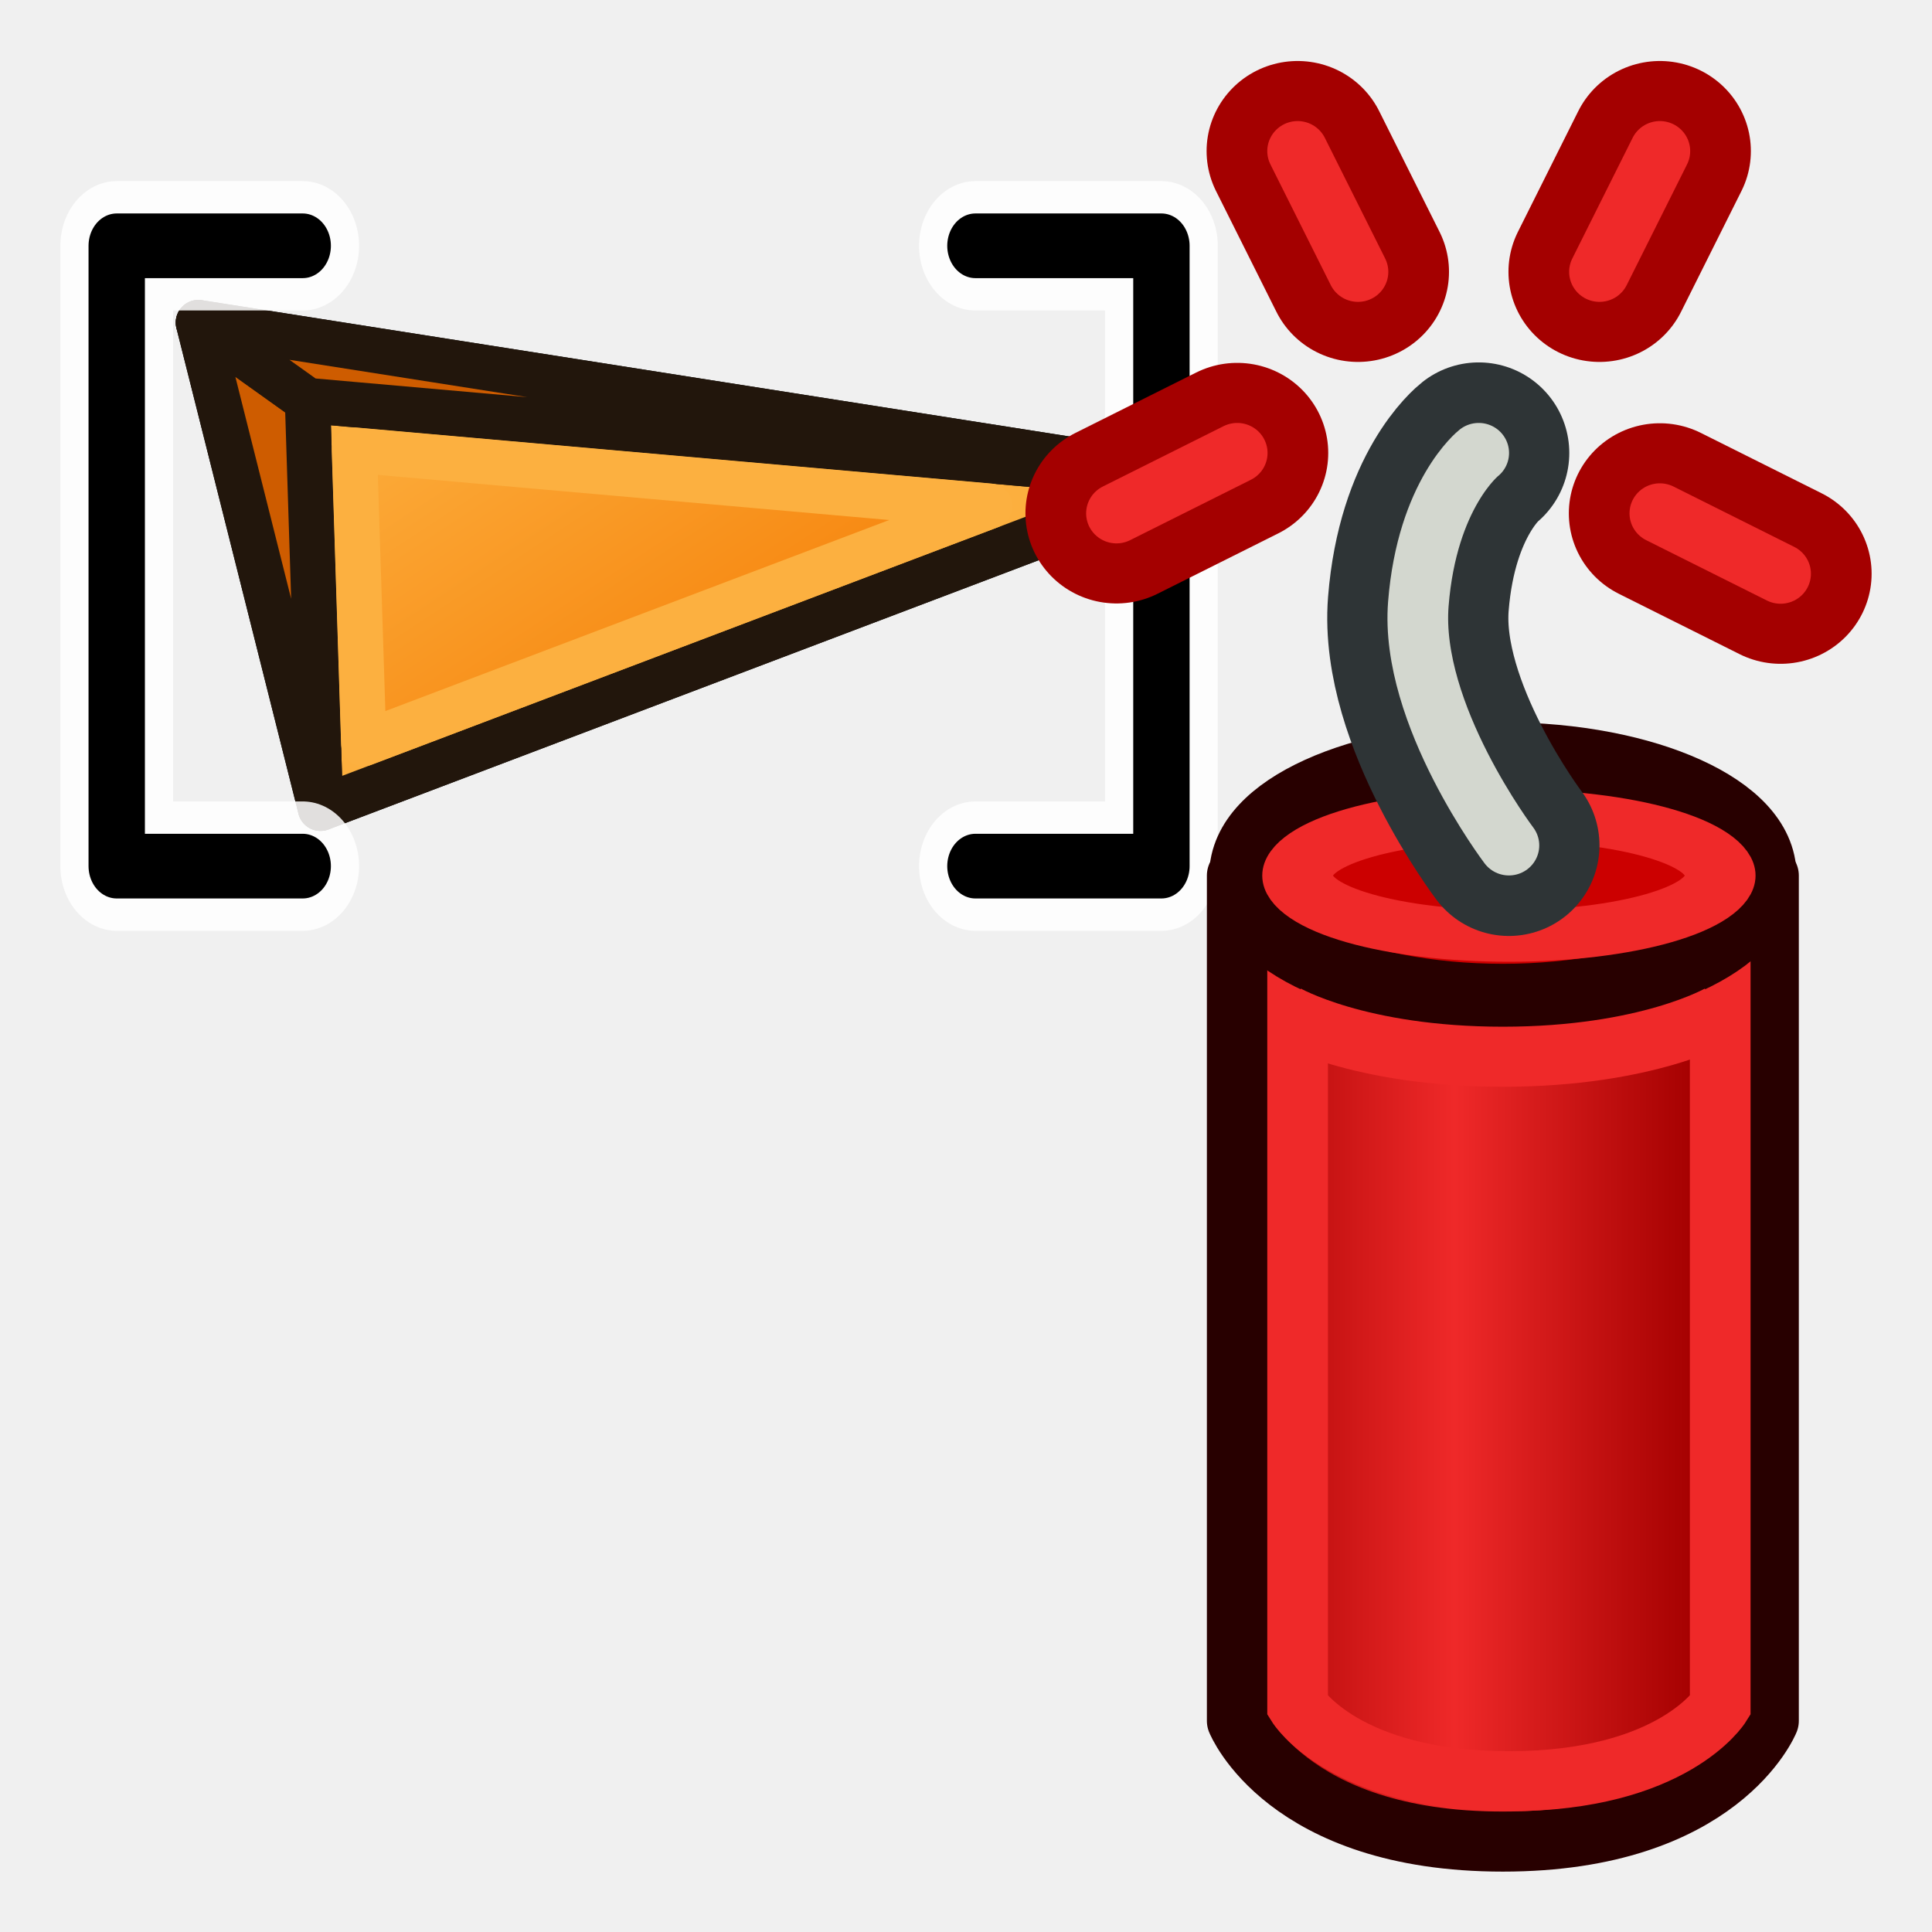
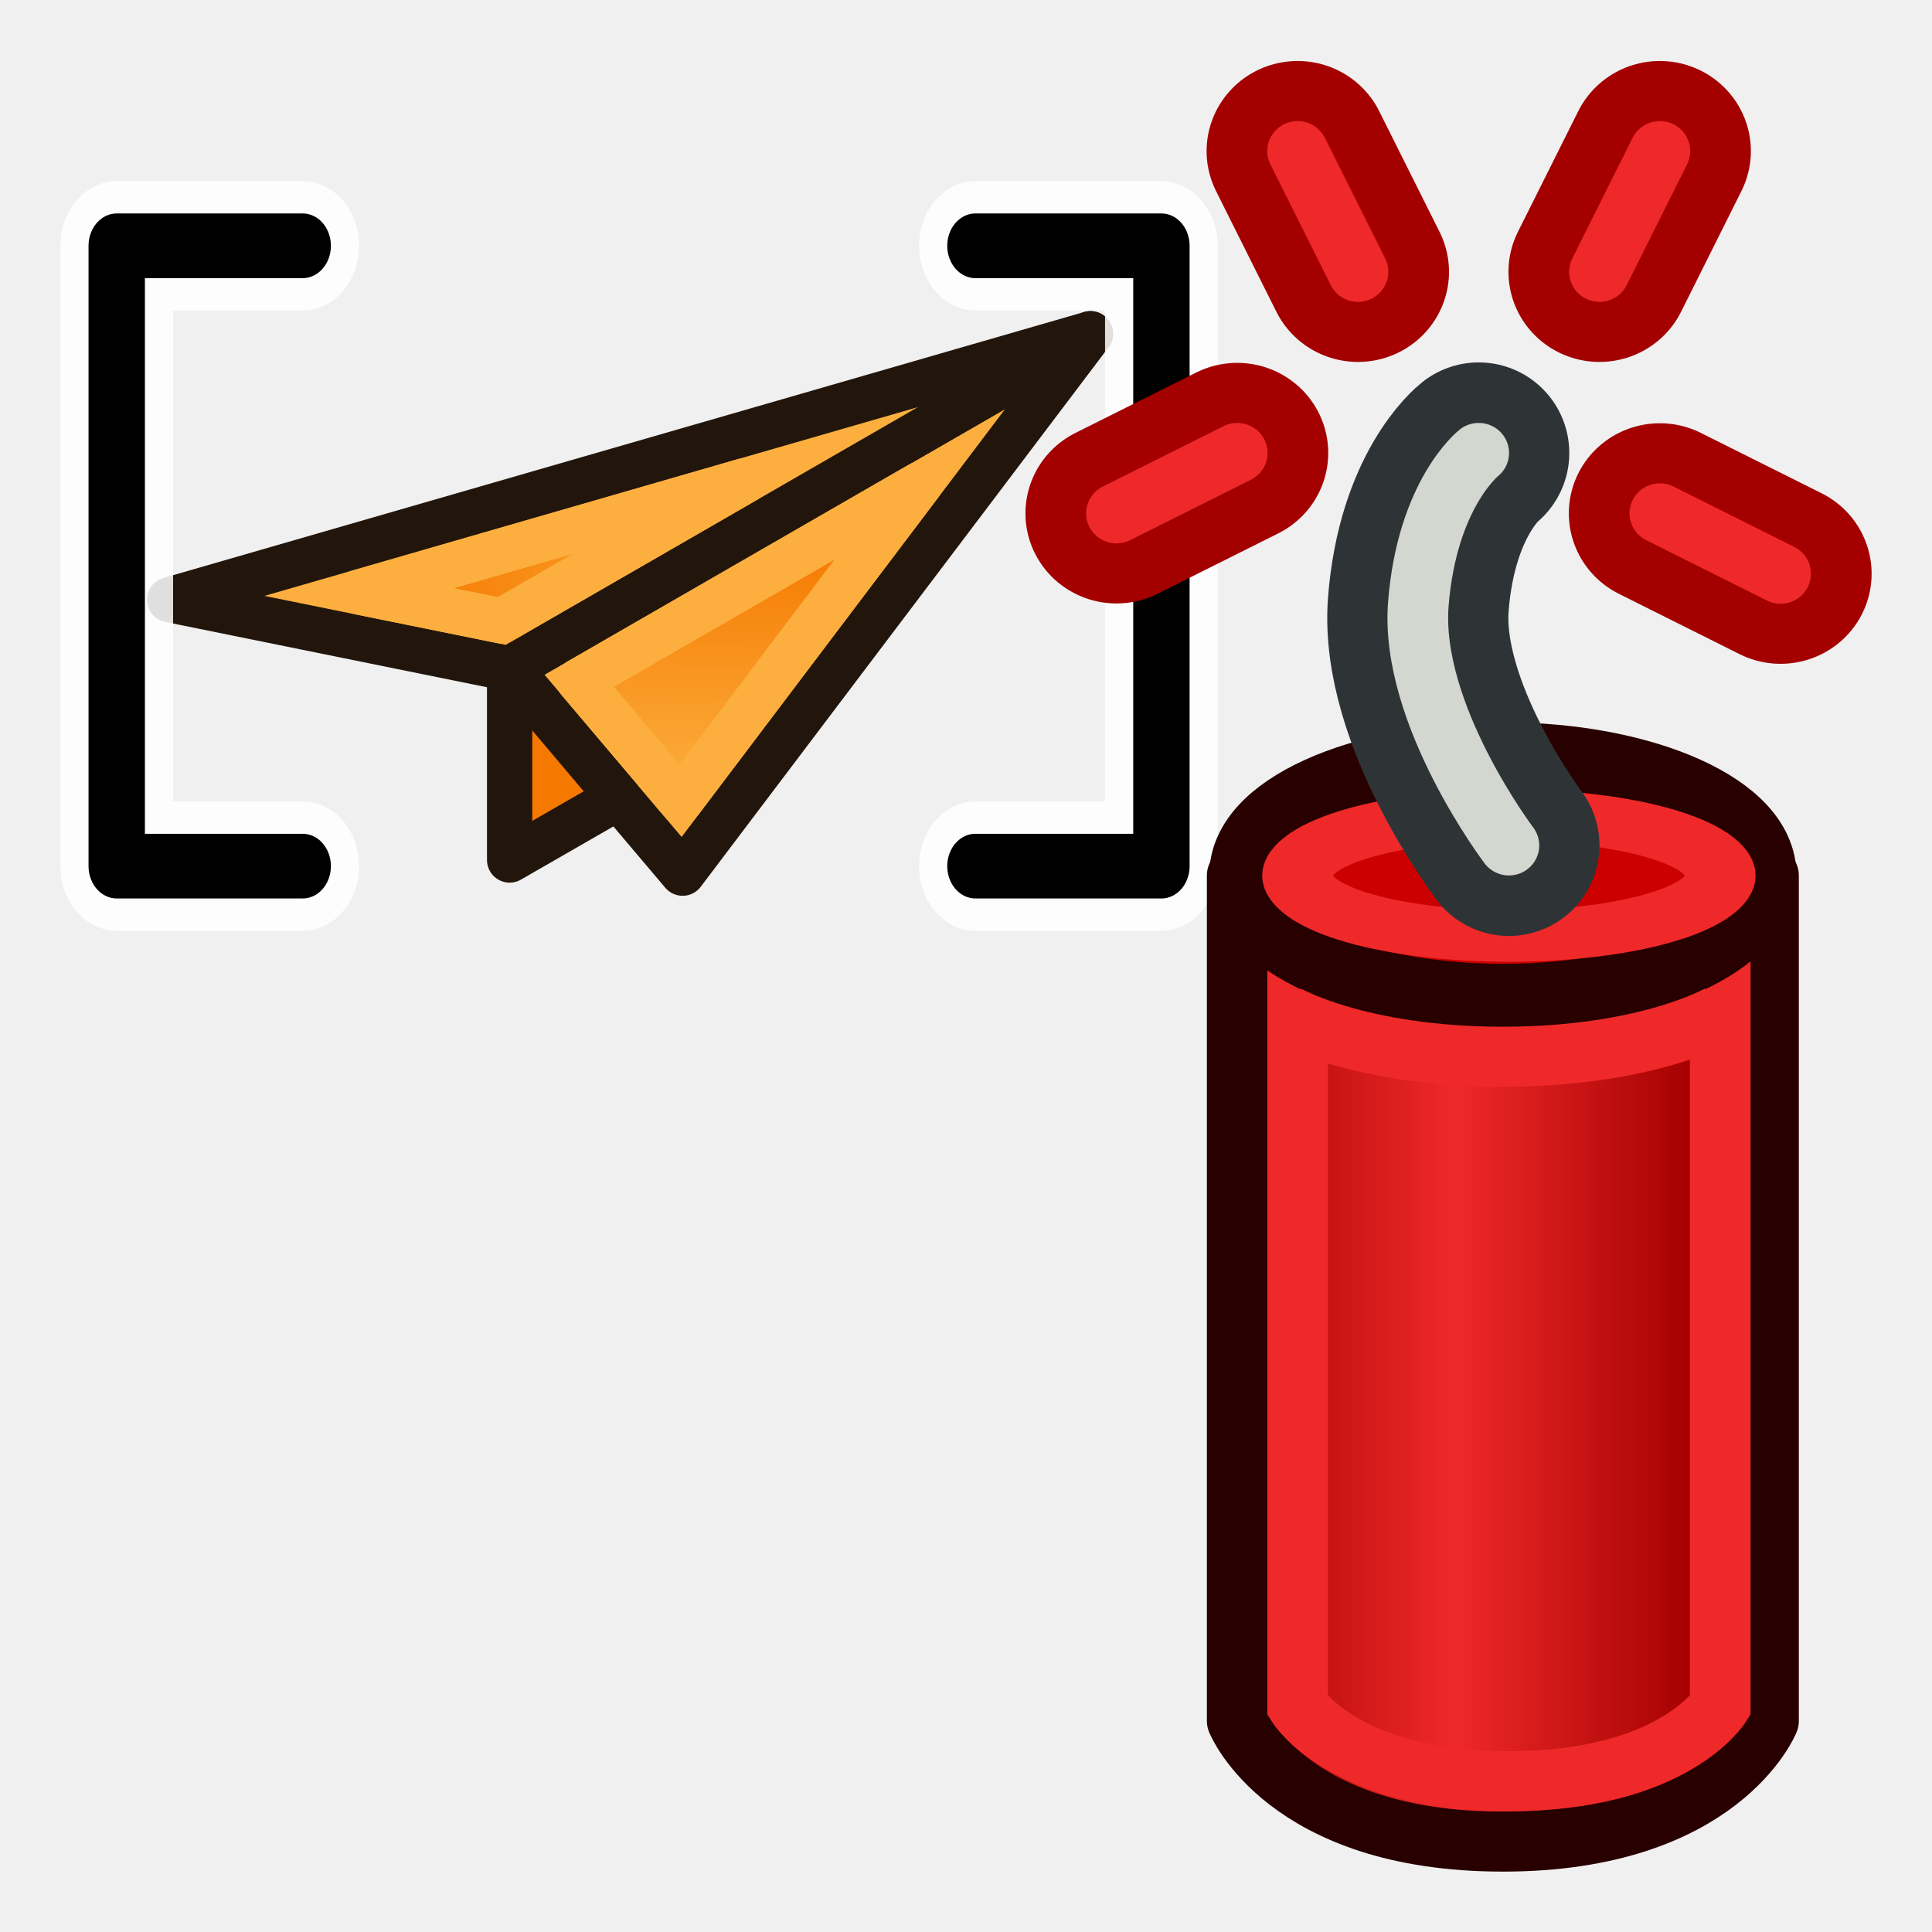
<svg xmlns="http://www.w3.org/2000/svg" xmlns:xlink="http://www.w3.org/1999/xlink" width="64" height="64" id="svg2869" version="1.1" viewBox="0 0 64 64">
  <defs id="defs2871">
    <linearGradient id="linearGradient1">
      <stop style="stop-color:#fcaf3e;stop-opacity:1" offset="0" id="stop3" />
      <stop style="stop-color:#f57900;stop-opacity:1" offset="1" id="stop4" />
    </linearGradient>
    <linearGradient id="linearGradient5">
      <stop style="stop-color:#ef2929;stop-opacity:1;" offset="0" id="stop19" />
      <stop style="stop-color:#ef2929;stop-opacity:0;" offset="1" id="stop20" />
    </linearGradient>
    <linearGradient id="swatch18">
      <stop style="stop-color:#ef2929;stop-opacity:1;" offset="0" id="stop18" />
    </linearGradient>
    <linearGradient id="swatch15">
      <stop style="stop-color:#3d0000;stop-opacity:1;" offset="0" id="stop15" />
    </linearGradient>
    <linearGradient id="linearGradient5-1">
      <stop style="stop-color:#ef2929;stop-opacity:1;" offset="0" id="stop5" />
      <stop style="stop-color:#ef2929;stop-opacity:0;" offset="1" id="stop6" />
    </linearGradient>
    <linearGradient id="linearGradient3836-9">
      <stop style="stop-color:#a40000;stop-opacity:1" offset="0" id="stop3838-8" />
      <stop style="stop-color:#ef2929;stop-opacity:1" offset="1" id="stop3840-1" />
    </linearGradient>
    <linearGradient xlink:href="#linearGradient3994-3" id="linearGradient4000-2" x1="62" y1="34" x2="52" y2="34" gradientUnits="userSpaceOnUse" spreadMethod="reflect" gradientTransform="matrix(0.8764855,0,0,1.106813,0.8176042,1.327773)" />
    <linearGradient id="linearGradient3994-3">
      <stop style="stop-color:#a40000;stop-opacity:1" offset="0" id="stop3996-7" />
      <stop style="stop-color:#ef2929;stop-opacity:1" offset="1" id="stop3998-5" />
    </linearGradient>
    <linearGradient xlink:href="#linearGradient1" id="linearGradient57" gradientUnits="userSpaceOnUse" x1="-10.642" y1="27.423" x2="0" y2="43.608" />
+     <linearGradient xlink:href="#linearGradient1" id="linearGradient271" gradientUnits="userSpaceOnUse" x1="-129.76" y1="90.001" x2="-129.631" y2="78.222" />
+     <linearGradient xlink:href="#linearGradient223" id="linearGradient272" gradientUnits="userSpaceOnUse" x1="-146.058" y1="77.268" x2="-126.615" y2="76.48" />
+     <linearGradient id="linearGradient223">
+       <stop style="stop-color:#f57900;stop-opacity:1" offset="0" id="stop223" />
+       <stop style="stop-color:#fcaf3e;stop-opacity:1" offset="1" id="stop224" />
+     </linearGradient>
  </defs>
  <g id="layer1">
-     <g id="g56" style="stroke-width:1;stroke-dasharray:none" transform="translate(24.51658,-15.59018)">
-       <path id="path52" d="m -17.945,26.276 4.044,16.089 28.823,-10.927 z" style="fill:none;stroke:#000000;stroke-width:1.5;stroke-linecap:round;stroke-linejoin:round;stroke-dasharray:none;stroke-opacity:1" />
-       <path id="path53" d="M -13.901,42.366 14.922,31.439 -14.331,28.857 Z" style="fill:#fcaf3e;fill-opacity:1;stroke:#22160c;stroke-width:1.5;stroke-linecap:round;stroke-linejoin:round;stroke-dasharray:none;stroke-opacity:1" />
-       <path id="path54" d="m -17.945,26.276 4.044,16.089 -0.43,-13.508 z" style="fill:#ce5c00;fill-opacity:1;stroke:#22160c;stroke-width:1.5;stroke-linecap:round;stroke-linejoin:round;stroke-dasharray:none;stroke-opacity:1" />
-       <path id="path55" d="m -14.331,28.857 29.253,2.581 -32.867,-5.162 z" style="fill:#ce5c00;fill-opacity:1;stroke:#22160c;stroke-width:1.5;stroke-linecap:round;stroke-linejoin:round;stroke-dasharray:none;stroke-opacity:1" />
-       <path id="path56" d="M -12.777,30.5 8.268,32.357 -12.467,40.219 Z" style="fill:url(#linearGradient57);fill-opacity:1;stroke:#fcb040;stroke-width:1.5;stroke-linecap:round;stroke-linejoin:round;stroke-dasharray:none;stroke-opacity:1" />
+     <g id="g268" style="display:inline;stroke-width:1.39" transform="matrix(0.7200127,0,0,0.7192173,117.6649,-38.40243)">
+       <path d="m -113.252,68.766 -26.727,15.43 7.964,9.416 z" style="fill:#fcaf3e;fill-rule:evenodd;stroke:#22160c;stroke-width:2.084;stroke-linecap:round;stroke-linejoin:round;stroke-dasharray:none;stroke-opacity:1" id="path264" />
+       <path d="m -113.252,68.766 -42.364,12.252 15.637,3.178 z" style="fill:#fcaf3e;fill-rule:evenodd;stroke:#22160c;stroke-width:2.084;stroke-linecap:round;stroke-linejoin:round;stroke-dasharray:none;stroke-opacity:1" id="path265" />
+       <path d="m -139.973,84.192 v 8.814 l 5.008,-2.884 z" style="fill:#f57900;fill-rule:evenodd;stroke:#22160c;stroke-width:2.084;stroke-linecap:round;stroke-linejoin:round;stroke-dasharray:none;stroke-opacity:1" id="path266" />
+       <path d="m -121.107,75.707 -11,14.566 -4.67,-5.52 z" style="fill:url(#linearGradient271);fill-rule:evenodd;stroke:#fcaf3e;stroke-width:2.084;stroke-linecap:round;stroke-linejoin:round;stroke-dasharray:none;stroke-opacity:1" id="path267" />
+       <path d="m -129.137,75.529 -11.199,6.465 -6.553,-1.33 z" style="font-variation-settings:normal;opacity:1;vector-effect:none;fill:url(#linearGradient272);fill-opacity:1;fill-rule:evenodd;stroke:#fcaf3e;stroke-width:2.084;stroke-linecap:round;stroke-linejoin:round;stroke-miterlimit:4;stroke-dasharray:none;stroke-dashoffset:0;stroke-opacity:1;-inkscape-stroke:none;stop-color:#000000;stop-opacity:1" id="path268" />
    </g>
    <g id="g52" transform="translate(-4.933522,2.928786)">
      <g id="g49" transform="matrix(0.7245765,0,0,0.7085627,3.930846,1.096405)" style="stroke-width:1.396">
        <g style="stroke-width:2.791;stroke-miterlimit:4;stroke-dasharray:none" id="g48" transform="matrix(1.492248,0,0,1.751049,-0.2232012,-39.0792)">
          <path id="path47" d="M 10.351,25.636 H 4.653 v 16.562 h 5.698" style="fill:none;stroke:#ffffff;stroke-width:3.454;stroke-linecap:round;stroke-linejoin:round;stroke-miterlimit:4;stroke-dasharray:none;stroke-opacity:0.86" />
          <path style="fill:none;stroke:#000000;stroke-width:1.727;stroke-linecap:round;stroke-linejoin:round;stroke-miterlimit:4;stroke-dasharray:none;stroke-opacity:1" d="M 10.351,25.636 H 4.653 v 16.562 h 5.698" id="path48" />
        </g>
        <g style="stroke-width:2.791;stroke-miterlimit:4;stroke-dasharray:none" id="use48" transform="matrix(-1.492248,0,0,1.751049,61.425,-39.0792)">
          <path id="path71" d="M 10.351,25.636 H 4.653 v 16.562 h 5.698" style="fill:none;stroke:#ffffff;stroke-width:3.454;stroke-linecap:round;stroke-linejoin:round;stroke-miterlimit:4;stroke-dasharray:none;stroke-opacity:0.86" />
          <path style="fill:none;stroke:#000000;stroke-width:1.727;stroke-linecap:round;stroke-linejoin:round;stroke-miterlimit:4;stroke-dasharray:none;stroke-opacity:1" d="M 10.351,25.636 H 4.653 v 16.562 h 5.698" id="path72" />
        </g>
      </g>
    </g>
    <g transform="matrix(0.9127362,0,0,0.9034952,5.838437,-1.194561)" id="g4095">
      <path id="path3206" d="m 38.506,33.425 v 30.991 c 0,0 1.753,4.427 9.641,4.427 7.888,0 9.641,-4.427 9.641,-4.427 V 33.425 Z" style="fill:url(#linearGradient4000-2);fill-opacity:1;stroke:#280000;stroke-width:2.202;stroke-linecap:butt;stroke-linejoin:round;stroke-opacity:1" />
      <path id="path3206-6" d="m 40.698,35.639 v 28.224 c 0,0 1.704,2.767 7.669,2.767 5.965,0 7.669,-2.767 7.669,-2.767 V 35.639 Z" style="fill:none;stroke:#ef2929;stroke-width:2.202;stroke-linecap:butt;stroke-linejoin:miter;stroke-opacity:1" />
      <ellipse transform="matrix(0.8581803,0,0,1.006638,36.18957,4.19932)" id="path3186" style="fill:#cc0000;fill-opacity:1;stroke:#280000;stroke-width:2.37;stroke-linecap:round;stroke-linejoin:round;stroke-miterlimit:4;stroke-dasharray:none;stroke-dashoffset:6.8;stroke-opacity:1" cx="13.934" cy="29.033" rx="11.235" ry="4.398" />
      <ellipse transform="matrix(0.6826433,0,0,0.5033193,38.8547,18.81233)" id="path3186-0" style="fill:none;stroke:#ef2929;stroke-width:3.757;stroke-linecap:round;stroke-linejoin:round;stroke-miterlimit:4;stroke-dasharray:none;stroke-dashoffset:6.8;stroke-opacity:1" cx="13.934" cy="29.033" rx="11.235" ry="4.398" />
      <path id="path4002" d="m 40.259,38.517 c 0,0 2.629,1.55 7.888,1.55 5.259,0 7.888,-1.55 7.888,-1.55" style="fill:none;stroke:#ef2929;stroke-width:2.202;stroke-linecap:butt;stroke-linejoin:miter;stroke-opacity:1" />
      <path transform="matrix(1.095607,0,0,1.106813,-8.60461,1.327773)" id="path4004" d="m 52,28 c 0,0 -3.29,-4.345 -3,-8 0.29,-3.655 2,-5 2,-5" style="fill:none;stroke:#2e3436;stroke-width:6;stroke-linecap:round;stroke-linejoin:round;stroke-opacity:1" />
      <path id="path4004-2" d="m 48.367,32.319 c 0,0 -3.605,-4.809 -3.287,-8.855 0.318,-4.046 2.191,-5.534 2.191,-5.534" style="fill:none;stroke:#d3d7cf;stroke-width:2.202;stroke-linecap:round;stroke-linejoin:round;stroke-opacity:1" />
      <path id="path4024" d="m 38.506,17.93 -4.382,2.214" style="fill:none;stroke:#a40000;stroke-width:6.607;stroke-linecap:round;stroke-linejoin:miter;stroke-opacity:1" />
      <path id="path4024-6" d="m 38.506,17.93 -4.382,2.214" style="fill:none;stroke:#ef2929;stroke-width:2.202;stroke-linecap:round;stroke-linejoin:miter;stroke-opacity:1" />
      <path id="path4024-1" d="M 58.227,22.357 53.845,20.144" style="fill:none;stroke:#a40000;stroke-width:6.607;stroke-linecap:round;stroke-linejoin:miter;stroke-opacity:1" />
      <path id="path4024-6-8" d="M 58.227,22.357 53.845,20.144" style="fill:none;stroke:#ef2929;stroke-width:2.202;stroke-linecap:round;stroke-linejoin:miter;stroke-opacity:1" />
      <path id="path4024-7" d="M 53.845,6.862 51.654,11.289" style="fill:none;stroke:#a40000;stroke-width:6.607;stroke-linecap:round;stroke-linejoin:miter;stroke-opacity:1" />
      <path id="path4024-6-9" d="M 53.845,6.862 51.654,11.289" style="fill:none;stroke:#ef2929;stroke-width:2.202;stroke-linecap:round;stroke-linejoin:miter;stroke-opacity:1" />
      <path id="path4024-7-2" d="m 40.698,6.862 2.191,4.427" style="fill:none;stroke:#a40000;stroke-width:6.607;stroke-linecap:round;stroke-linejoin:miter;stroke-opacity:1" />
      <path id="path4024-6-9-0" d="m 40.698,6.862 2.191,4.427" style="fill:none;stroke:#ef2929;stroke-width:2.202;stroke-linecap:round;stroke-linejoin:miter;stroke-opacity:1" />
    </g>
  </g>
</svg>
